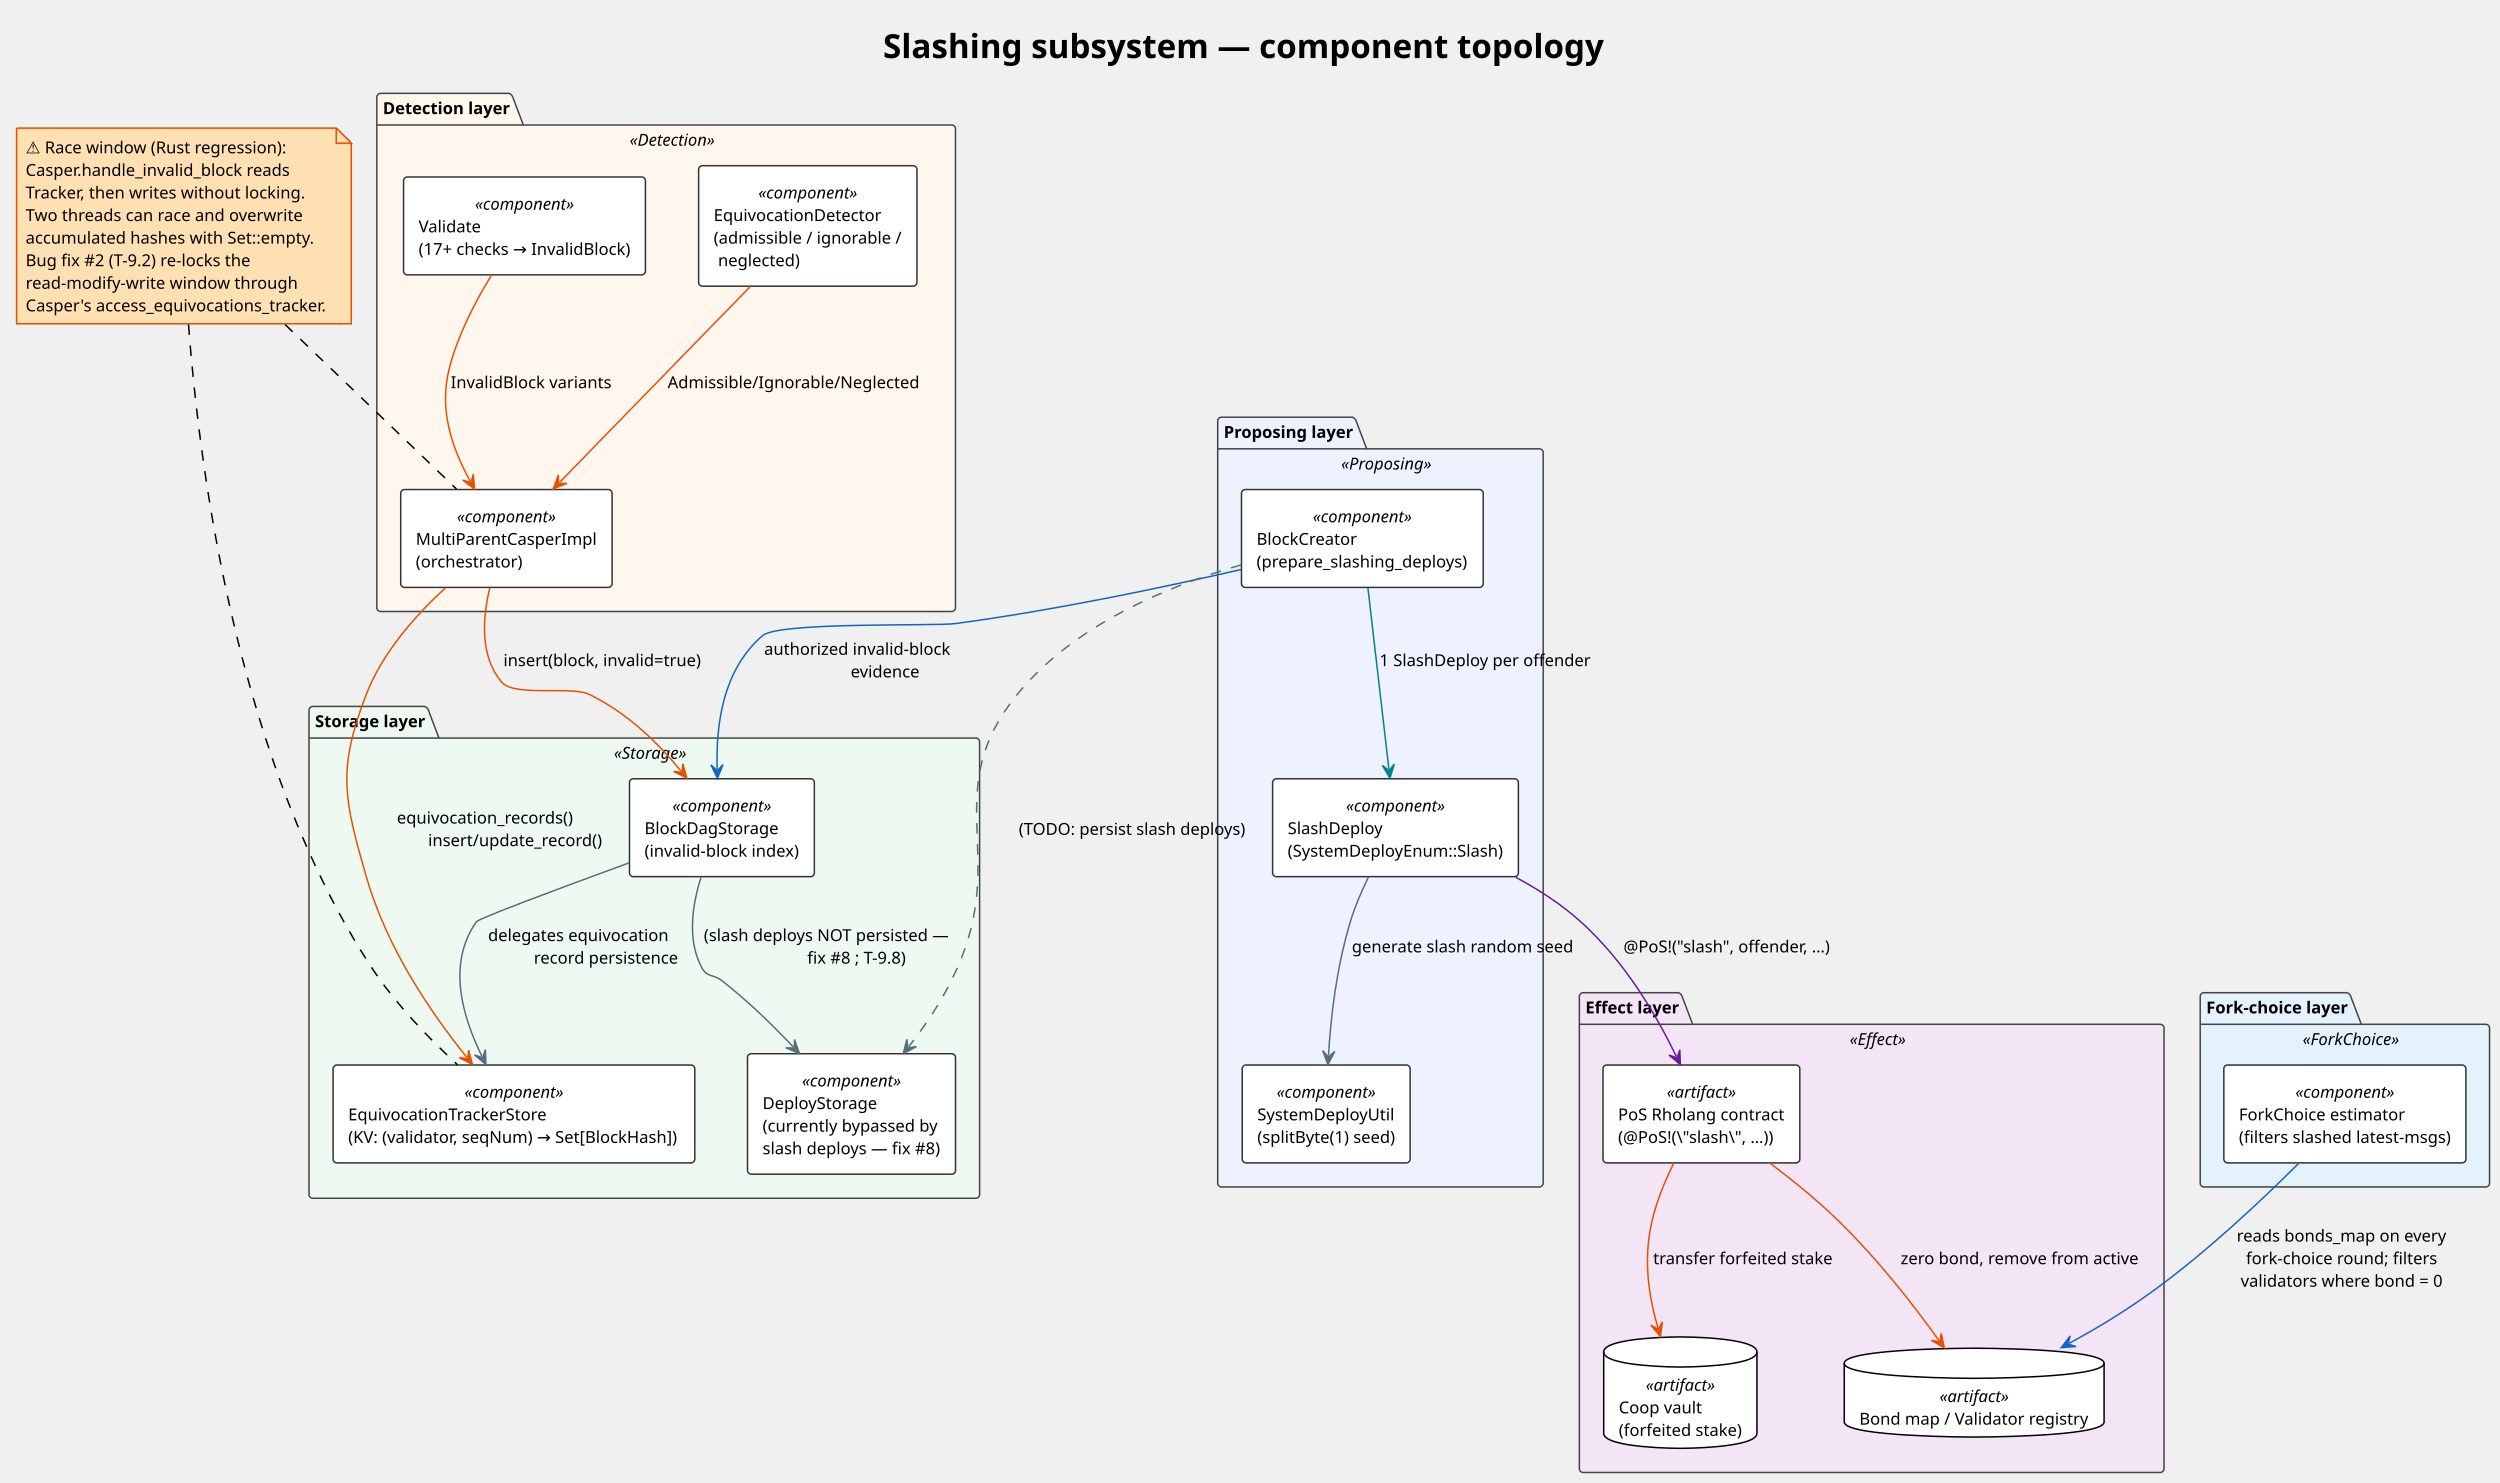
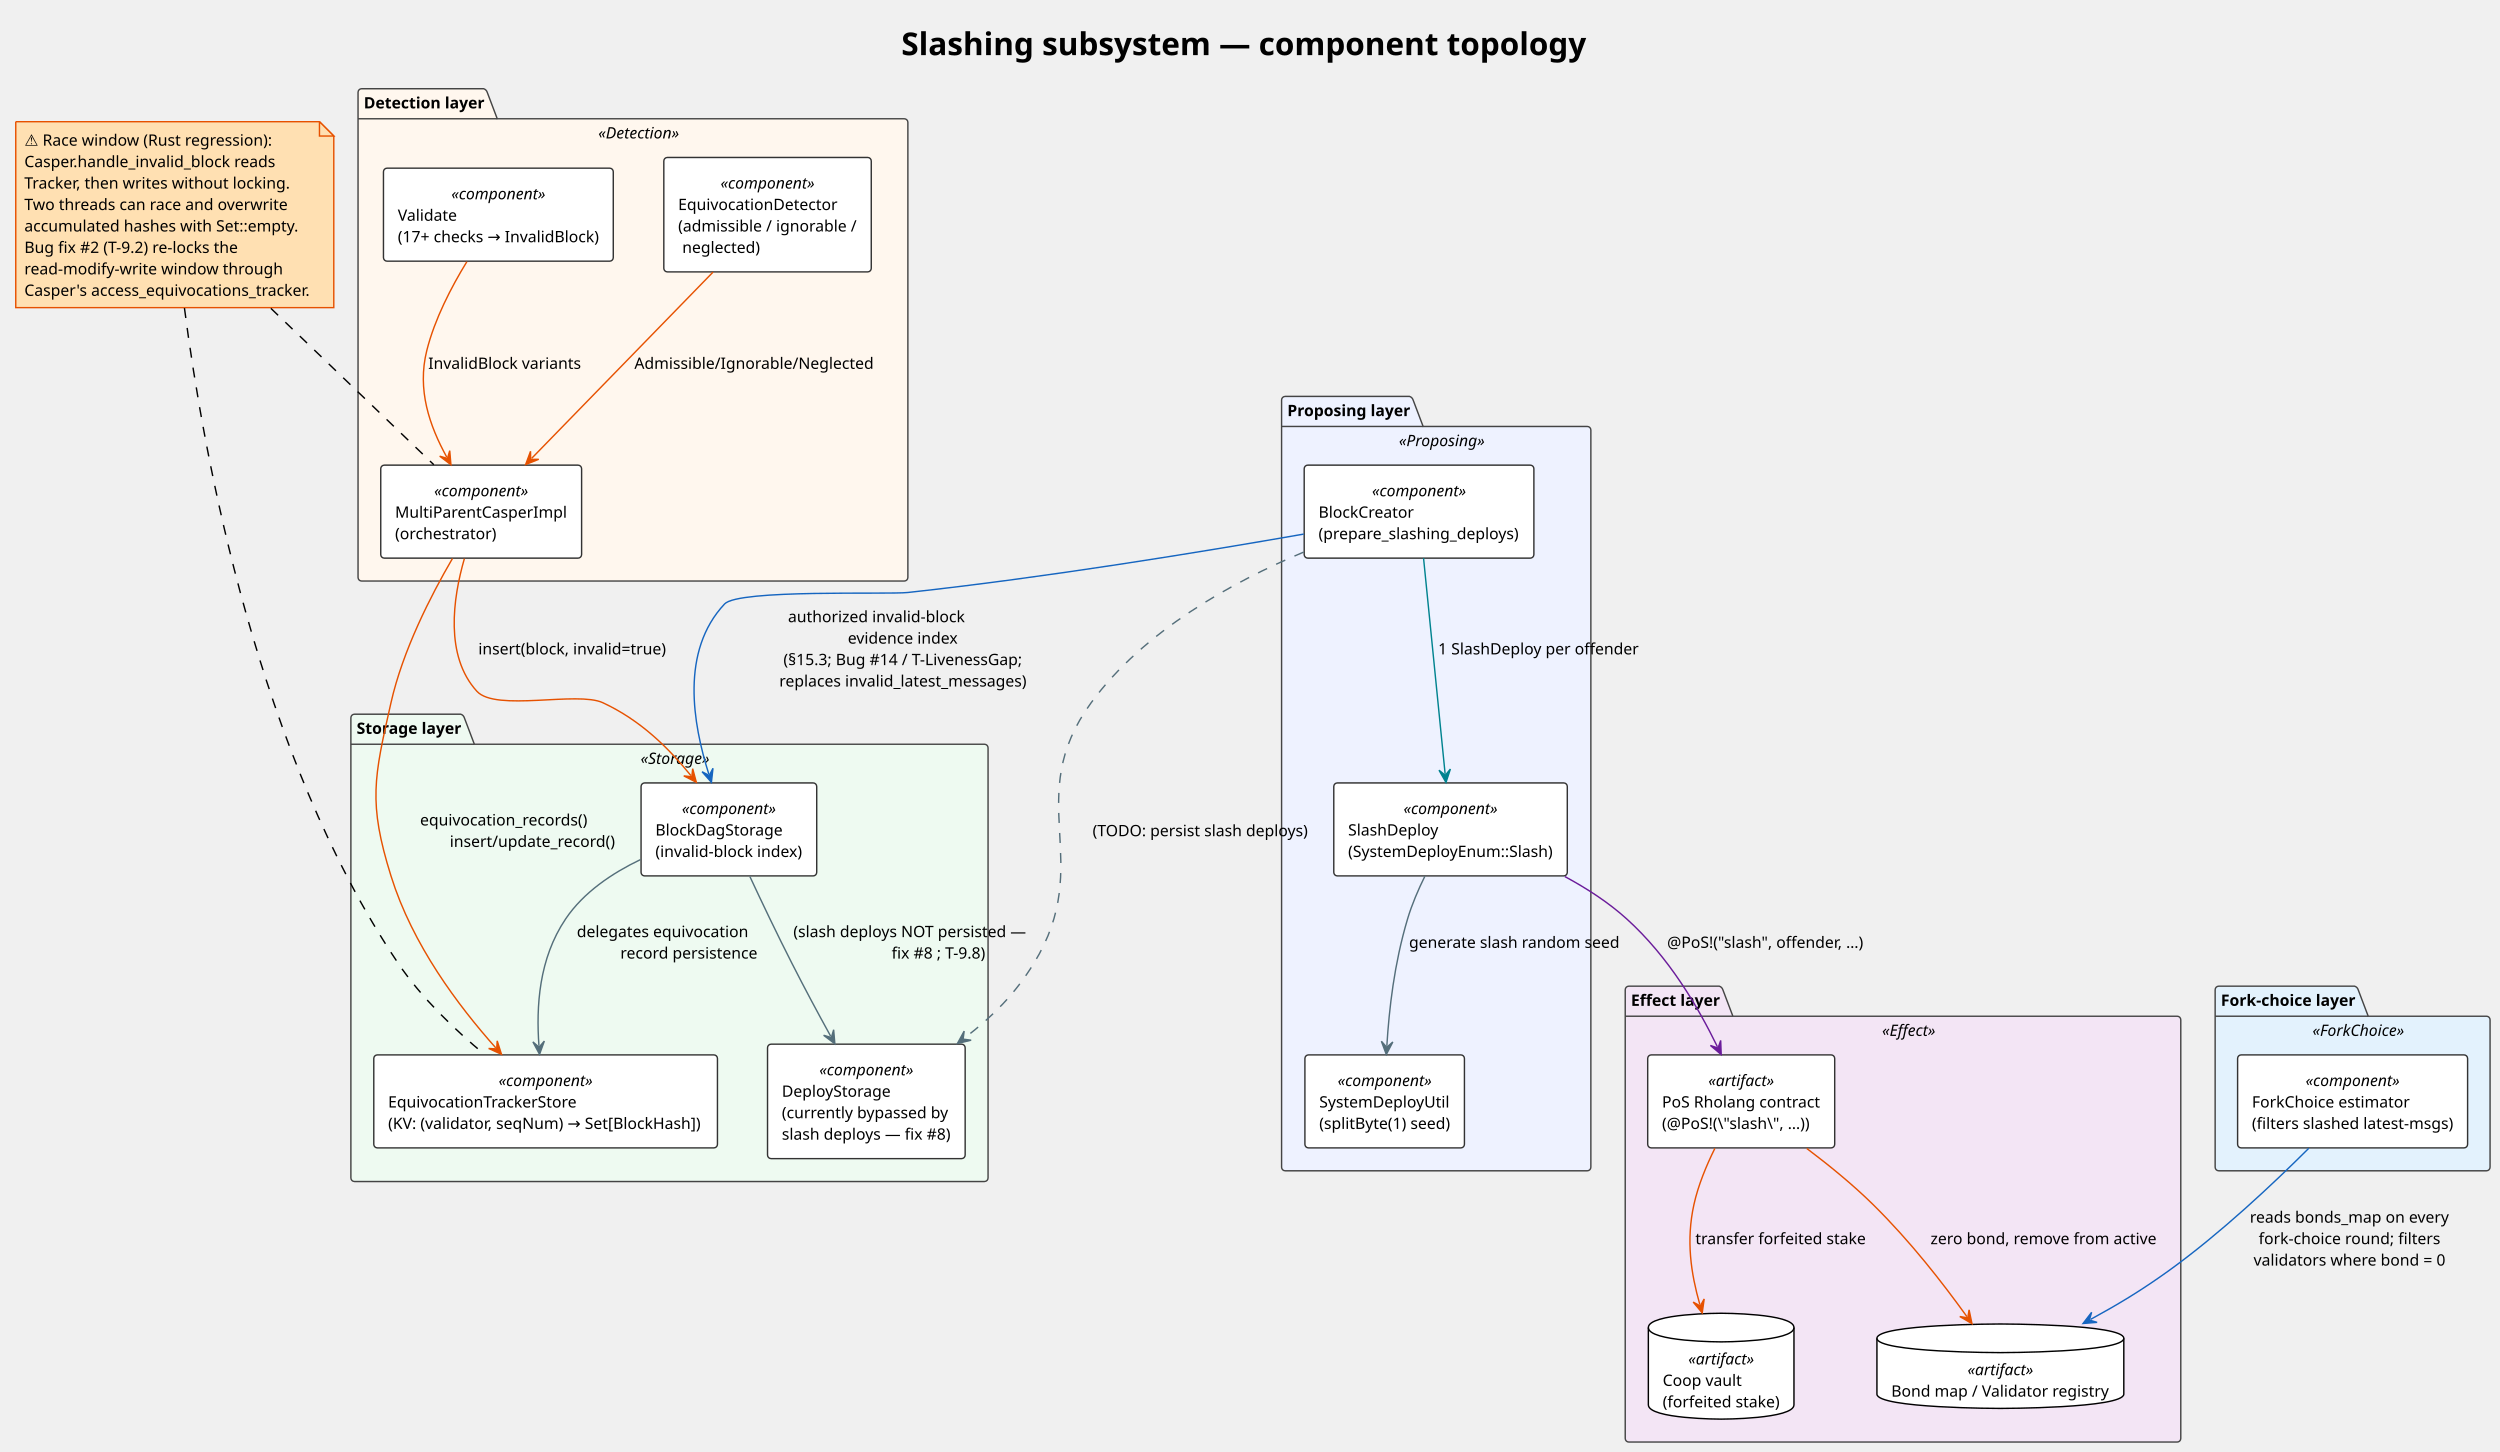
- <svg xmlns="http://www.w3.org/2000/svg" contentStyleType="text/css" data-diagram-type="DESCRIPTION" height="984px" preserveAspectRatio="none" style="width:1659px;height:984px;background:#FFFFFF;" version="1.1" viewBox="0 0 1659 984" width="1659px" zoomAndPan="magnify">
+ <svg xmlns="http://www.w3.org/2000/svg" contentStyleType="text/css" data-diagram-type="DESCRIPTION" height="1014px" preserveAspectRatio="none" style="width:1746px;height:1014px;background:#FFFFFF;" version="1.1" viewBox="0 0 1746 1014" width="1746px" zoomAndPan="magnify">
  <defs />
  <g>
    <g class="title" data-source-line="35">
-       <text fill="#000000" font-family="'sans-serif'" font-size="22" font-weight="bold" lengthAdjust="spacing" textLength="478.106" x="585.977" y="38.518">Slashing subsystem — component topology</text>
+       <text fill="#000000" font-family="'sans-serif'" font-size="22" font-weight="bold" lengthAdjust="spacing" textLength="478.106" x="629.477" y="38.518">Slashing subsystem — component topology</text>
    </g>
    <g class="cluster" data-qualified-name="Detection layer" data-source-line="44" id="ent0002">
      <path d="M252.56,61.964 L337.775,61.964 A3.75,3.75 0 0 1 340.275,64.464 L347.275,82.946 L631.56,82.946 A2.5,2.5 0 0 1 634.06,85.446 L634.06,403.294 A2.5,2.5 0 0 1 631.56,405.794 L252.56,405.794 A2.5,2.5 0 0 1 250.06,403.294 L250.06,64.464 A2.5,2.5 0 0 1 252.56,61.964" fill="#FFF7EE" style="stroke:#444444;stroke-width:1;" />
      <line style="stroke:#444444;stroke-width:1;" x1="250.06" x2="347.275" y1="82.946" y2="82.946" />
      <text fill="#000000" font-family="'sans-serif'" font-size="11" font-weight="bold" lengthAdjust="spacing" textLength="84.215" x="254.06" y="75.723">Detection layer</text>
      <text fill="#000000" font-family="'sans-serif'" font-size="11" font-style="italic" lengthAdjust="spacing" textLength="56.496" x="417.812" y="96.705">«Detection»</text>
    </g>
    <g class="cluster" data-qualified-name="Storage layer" data-source-line="50" id="ent0006">
-       <path d="M207.56,468.794 L281.786,468.794 A3.75,3.75 0 0 1 284.286,471.294 L291.286,489.776 L647.56,489.776 A2.5,2.5 0 0 1 650.06,492.276 L650.06,792.674 A2.5,2.5 0 0 1 647.56,795.174 L207.56,795.174 A2.5,2.5 0 0 1 205.06,792.674 L205.06,471.294 A2.5,2.5 0 0 1 207.56,468.794" fill="#EEFAF1" style="stroke:#444444;stroke-width:1;" />
-       <line style="stroke:#444444;stroke-width:1;" x1="205.06" x2="291.286" y1="489.776" y2="489.776" />
-       <text fill="#000000" font-family="'sans-serif'" font-size="11" font-weight="bold" lengthAdjust="spacing" textLength="73.227" x="209.06" y="482.553">Storage layer</text>
-       <text fill="#000000" font-family="'sans-serif'" font-size="11" font-style="italic" lengthAdjust="spacing" textLength="48.378" x="407.371" y="503.535">«Storage»</text>
+       <path d="M247.56,498.794 L321.786,498.794 A3.75,3.75 0 0 1 324.286,501.294 L331.286,519.776 L687.56,519.776 A2.5,2.5 0 0 1 690.06,522.276 L690.06,822.674 A2.5,2.5 0 0 1 687.56,825.174 L247.56,825.174 A2.5,2.5 0 0 1 245.06,822.674 L245.06,501.294 A2.5,2.5 0 0 1 247.56,498.794" fill="#EEFAF1" style="stroke:#444444;stroke-width:1;" />
+       <line style="stroke:#444444;stroke-width:1;" x1="245.06" x2="331.286" y1="519.776" y2="519.776" />
+       <text fill="#000000" font-family="'sans-serif'" font-size="11" font-weight="bold" lengthAdjust="spacing" textLength="73.227" x="249.06" y="512.553">Storage layer</text>
+       <text fill="#000000" font-family="'sans-serif'" font-size="11" font-style="italic" lengthAdjust="spacing" textLength="48.378" x="447.371" y="533.535">«Storage»</text>
    </g>
    <g class="cluster" data-qualified-name="Proposing layer" data-source-line="56" id="ent0010">
-       <path d="M810.56,276.854 L897.414,276.854 A3.75,3.75 0 0 1 899.914,279.354 L906.914,297.836 L1021.56,297.836 A2.5,2.5 0 0 1 1024.06,300.336 L1024.06,785.184 A2.5,2.5 0 0 1 1021.56,787.684 L810.56,787.684 A2.5,2.5 0 0 1 808.06,785.184 L808.06,279.354 A2.5,2.5 0 0 1 810.56,276.854" fill="#EEF2FF" style="stroke:#444444;stroke-width:1;" />
-       <line style="stroke:#444444;stroke-width:1;" x1="808.06" x2="906.914" y1="297.836" y2="297.836" />
-       <text fill="#000000" font-family="'sans-serif'" font-size="11" font-weight="bold" lengthAdjust="spacing" textLength="85.854" x="812.06" y="290.613">Proposing layer</text>
-       <text fill="#000000" font-family="'sans-serif'" font-size="11" font-style="italic" lengthAdjust="spacing" textLength="60.192" x="889.964" y="311.595">«Proposing»</text>
+       <path d="M897.56,276.854 L984.414,276.854 A3.75,3.75 0 0 1 986.914,279.354 L993.914,297.836 L1108.56,297.836 A2.5,2.5 0 0 1 1111.06,300.336 L1111.06,815.184 A2.5,2.5 0 0 1 1108.56,817.684 L897.56,817.684 A2.5,2.5 0 0 1 895.06,815.184 L895.06,279.354 A2.5,2.5 0 0 1 897.56,276.854" fill="#EEF2FF" style="stroke:#444444;stroke-width:1;" />
+       <line style="stroke:#444444;stroke-width:1;" x1="895.06" x2="993.914" y1="297.836" y2="297.836" />
+       <text fill="#000000" font-family="'sans-serif'" font-size="11" font-weight="bold" lengthAdjust="spacing" textLength="85.854" x="899.06" y="290.613">Proposing layer</text>
+       <text fill="#000000" font-family="'sans-serif'" font-size="11" font-style="italic" lengthAdjust="spacing" textLength="60.192" x="976.964" y="311.595">«Proposing»</text>
    </g>
    <g class="cluster" data-qualified-name="Effect layer" data-source-line="62" id="ent0014">
-       <path d="M1050.56,658.744 L1113.743,658.744 A3.75,3.75 0 0 1 1116.243,661.244 L1123.243,679.726 L1433.56,679.726 A2.5,2.5 0 0 1 1436.06,682.226 L1436.06,974.624 A2.5,2.5 0 0 1 1433.56,977.124 L1050.56,977.124 A2.5,2.5 0 0 1 1048.06,974.624 L1048.06,661.244 A2.5,2.5 0 0 1 1050.56,658.744" fill="#F3E5F5" style="stroke:#444444;stroke-width:1;" />
-       <line style="stroke:#444444;stroke-width:1;" x1="1048.06" x2="1123.243" y1="679.726" y2="679.726" />
-       <text fill="#000000" font-family="'sans-serif'" font-size="11" font-weight="bold" lengthAdjust="spacing" textLength="62.183" x="1052.06" y="672.503">Effect layer</text>
-       <text fill="#000000" font-family="'sans-serif'" font-size="11" font-style="italic" lengthAdjust="spacing" textLength="37.268" x="1227.426" y="693.485">«Effect»</text>
+       <path d="M1137.56,688.744 L1200.743,688.744 A3.75,3.75 0 0 1 1203.243,691.244 L1210.243,709.726 L1520.56,709.726 A2.5,2.5 0 0 1 1523.06,712.226 L1523.06,1004.624 A2.5,2.5 0 0 1 1520.56,1007.124 L1137.56,1007.124 A2.5,2.5 0 0 1 1135.06,1004.624 L1135.06,691.244 A2.5,2.5 0 0 1 1137.56,688.744" fill="#F3E5F5" style="stroke:#444444;stroke-width:1;" />
+       <line style="stroke:#444444;stroke-width:1;" x1="1135.06" x2="1210.243" y1="709.726" y2="709.726" />
+       <text fill="#000000" font-family="'sans-serif'" font-size="11" font-weight="bold" lengthAdjust="spacing" textLength="62.183" x="1139.06" y="702.503">Effect layer</text>
+       <text fill="#000000" font-family="'sans-serif'" font-size="11" font-style="italic" lengthAdjust="spacing" textLength="37.268" x="1314.426" y="723.485">«Effect»</text>
    </g>
    <g class="cluster" data-qualified-name="Fork-choice layer" data-source-line="68" id="ent0018">
-       <path d="M1462.56,658.744 L1557.455,658.744 A3.75,3.75 0 0 1 1559.955,661.244 L1566.955,679.726 L1649.56,679.726 A2.5,2.5 0 0 1 1652.06,682.226 L1652.06,785.184 A2.5,2.5 0 0 1 1649.56,787.684 L1462.56,787.684 A2.5,2.5 0 0 1 1460.06,785.184 L1460.06,661.244 A2.5,2.5 0 0 1 1462.56,658.744" fill="#E3F2FD" style="stroke:#444444;stroke-width:1;" />
-       <line style="stroke:#444444;stroke-width:1;" x1="1460.06" x2="1566.955" y1="679.726" y2="679.726" />
-       <text fill="#000000" font-family="'sans-serif'" font-size="11" font-weight="bold" lengthAdjust="spacing" textLength="93.895" x="1464.06" y="672.503">Fork-choice layer</text>
-       <text fill="#000000" font-family="'sans-serif'" font-size="11" font-style="italic" lengthAdjust="spacing" textLength="64.085" x="1528.017" y="693.485">«ForkChoice»</text>
+       <path d="M1549.56,688.744 L1644.455,688.744 A3.75,3.75 0 0 1 1646.955,691.244 L1653.955,709.726 L1736.56,709.726 A2.5,2.5 0 0 1 1739.06,712.226 L1739.06,815.184 A2.5,2.5 0 0 1 1736.56,817.684 L1549.56,817.684 A2.5,2.5 0 0 1 1547.06,815.184 L1547.06,691.244 A2.5,2.5 0 0 1 1549.56,688.744" fill="#E3F2FD" style="stroke:#444444;stroke-width:1;" />
+       <line style="stroke:#444444;stroke-width:1;" x1="1547.06" x2="1653.955" y1="709.726" y2="709.726" />
+       <text fill="#000000" font-family="'sans-serif'" font-size="11" font-weight="bold" lengthAdjust="spacing" textLength="93.895" x="1551.06" y="702.503">Fork-choice layer</text>
+       <text fill="#000000" font-family="'sans-serif'" font-size="11" font-style="italic" lengthAdjust="spacing" textLength="64.085" x="1615.017" y="723.485">«ForkChoice»</text>
    </g>
    <g class="entity" data-qualified-name="Detection layer.Validate" data-source-line="45" id="ent0003">
      <rect fill="#FFFFFF" height="64.946" rx="2.5" ry="2.5" style="stroke:#333333;stroke-width:1;" width="160.501" x="267.81" y="117.454" />
      <text fill="#000000" font-family="'sans-serif'" font-size="11" font-style="italic" lengthAdjust="spacing" textLength="65.736" x="315.193" y="139.213">«component»</text>
      <text fill="#000000" font-family="'sans-serif'" font-size="11" lengthAdjust="spacing" textLength="41.558" x="277.81" y="154.195">Validate</text>
      <text fill="#000000" font-family="'sans-serif'" font-size="11" lengthAdjust="spacing" textLength="140.501" x="277.81" y="169.177">(17+ checks → InvalidBlock)</text>
    </g>
    <g class="entity" data-qualified-name="Detection layer.Detector" data-source-line="46" id="ent0004">
      <rect fill="#FFFFFF" height="79.928" rx="2.5" ry="2.5" style="stroke:#333333;stroke-width:1;" width="144.882" x="463.61" y="109.964" />
      <text fill="#000000" font-family="'sans-serif'" font-size="11" font-style="italic" lengthAdjust="spacing" textLength="65.736" x="503.183" y="131.723">«component»</text>
      <text fill="#000000" font-family="'sans-serif'" font-size="11" lengthAdjust="spacing" textLength="111.33" x="473.61" y="146.705">EquivocationDetector</text>
      <text fill="#000000" font-family="'sans-serif'" font-size="11" lengthAdjust="spacing" textLength="124.882" x="473.61" y="161.687">(admissible / ignorable /</text>
      <text fill="#000000" font-family="'sans-serif'" font-size="11" lengthAdjust="spacing" textLength="54.329" x="476.47" y="176.669">neglected)</text>
    </g>
    <g class="entity" data-qualified-name="Detection layer.Casper" data-source-line="47" id="ent0005">
      <rect fill="#FFFFFF" height="64.946" rx="2.5" ry="2.5" style="stroke:#333333;stroke-width:1;" width="140.284" x="265.91" y="324.854" />
      <text fill="#000000" font-family="'sans-serif'" font-size="11" font-style="italic" lengthAdjust="spacing" textLength="65.736" x="303.184" y="346.613">«component»</text>
      <text fill="#000000" font-family="'sans-serif'" font-size="11" lengthAdjust="spacing" textLength="120.284" x="275.91" y="361.595">MultiParentCasperImpl</text>
      <text fill="#000000" font-family="'sans-serif'" font-size="11" lengthAdjust="spacing" textLength="71.203" x="275.91" y="376.577">(orchestrator)</text>
    </g>
    <g class="entity" data-qualified-name="Storage layer.DagStore" data-source-line="51" id="ent0007">
-       <rect fill="#FFFFFF" height="64.946" rx="2.5" ry="2.5" style="stroke:#333333;stroke-width:1;" width="122.673" x="417.72" y="516.794" />
-       <text fill="#000000" font-family="'sans-serif'" font-size="11" font-style="italic" lengthAdjust="spacing" textLength="65.736" x="446.189" y="538.553">«component»</text>
-       <text fill="#000000" font-family="'sans-serif'" font-size="11" lengthAdjust="spacing" textLength="89.11" x="427.72" y="553.535">BlockDagStorage</text>
-       <text fill="#000000" font-family="'sans-serif'" font-size="11" lengthAdjust="spacing" textLength="102.673" x="427.72" y="568.517">(invalid-block index)</text>
+       <rect fill="#FFFFFF" height="64.946" rx="2.5" ry="2.5" style="stroke:#333333;stroke-width:1;" width="122.673" x="447.72" y="546.794" />
+       <text fill="#000000" font-family="'sans-serif'" font-size="11" font-style="italic" lengthAdjust="spacing" textLength="65.736" x="476.189" y="568.553">«component»</text>
+       <text fill="#000000" font-family="'sans-serif'" font-size="11" lengthAdjust="spacing" textLength="89.11" x="457.72" y="583.535">BlockDagStorage</text>
+       <text fill="#000000" font-family="'sans-serif'" font-size="11" lengthAdjust="spacing" textLength="102.673" x="457.72" y="598.517">(invalid-block index)</text>
    </g>
    <g class="entity" data-qualified-name="Storage layer.Tracker" data-source-line="52" id="ent0008">
-       <rect fill="#FFFFFF" height="64.946" rx="2.5" ry="2.5" style="stroke:#333333;stroke-width:1;" width="240.019" x="221.05" y="706.744" />
-       <text fill="#000000" font-family="'sans-serif'" font-size="11" font-style="italic" lengthAdjust="spacing" textLength="65.736" x="308.192" y="728.503">«component»</text>
-       <text fill="#000000" font-family="'sans-serif'" font-size="11" lengthAdjust="spacing" textLength="132.615" x="231.05" y="743.485">EquivocationTrackerStore</text>
-       <text fill="#000000" font-family="'sans-serif'" font-size="11" lengthAdjust="spacing" textLength="220.019" x="231.05" y="758.467">(KV: (validator, seqNum) → Set[BlockHash])</text>
+       <rect fill="#FFFFFF" height="64.946" rx="2.5" ry="2.5" style="stroke:#333333;stroke-width:1;" width="240.019" x="261.05" y="736.744" />
+       <text fill="#000000" font-family="'sans-serif'" font-size="11" font-style="italic" lengthAdjust="spacing" textLength="65.736" x="348.192" y="758.503">«component»</text>
+       <text fill="#000000" font-family="'sans-serif'" font-size="11" lengthAdjust="spacing" textLength="132.615" x="271.05" y="773.485">EquivocationTrackerStore</text>
+       <text fill="#000000" font-family="'sans-serif'" font-size="11" lengthAdjust="spacing" textLength="220.019" x="271.05" y="788.467">(KV: (validator, seqNum) → Set[BlockHash])</text>
    </g>
    <g class="entity" data-qualified-name="Storage layer.DeployStore" data-source-line="53" id="ent0009">
-       <rect fill="#FFFFFF" height="79.928" rx="2.5" ry="2.5" style="stroke:#333333;stroke-width:1;" width="138.029" x="496.04" y="699.254" />
-       <text fill="#000000" font-family="'sans-serif'" font-size="11" font-style="italic" lengthAdjust="spacing" textLength="65.736" x="532.187" y="721.013">«component»</text>
-       <text fill="#000000" font-family="'sans-serif'" font-size="11" lengthAdjust="spacing" textLength="76.449" x="506.04" y="735.995">DeployStorage</text>
-       <text fill="#000000" font-family="'sans-serif'" font-size="11" lengthAdjust="spacing" textLength="116.797" x="506.04" y="750.977">(currently bypassed by</text>
-       <text fill="#000000" font-family="'sans-serif'" font-size="11" lengthAdjust="spacing" textLength="118.029" x="506.04" y="765.959">slash deploys — fix #8)</text>
+       <rect fill="#FFFFFF" height="79.928" rx="2.5" ry="2.5" style="stroke:#333333;stroke-width:1;" width="138.029" x="536.04" y="729.254" />
+       <text fill="#000000" font-family="'sans-serif'" font-size="11" font-style="italic" lengthAdjust="spacing" textLength="65.736" x="572.187" y="751.013">«component»</text>
+       <text fill="#000000" font-family="'sans-serif'" font-size="11" lengthAdjust="spacing" textLength="76.449" x="546.04" y="765.995">DeployStorage</text>
+       <text fill="#000000" font-family="'sans-serif'" font-size="11" lengthAdjust="spacing" textLength="116.797" x="546.04" y="780.977">(currently bypassed by</text>
+       <text fill="#000000" font-family="'sans-serif'" font-size="11" lengthAdjust="spacing" textLength="118.029" x="546.04" y="795.959">slash deploys — fix #8)</text>
    </g>
    <g class="entity" data-qualified-name="Proposing layer.Creator" data-source-line="57" id="ent0011">
-       <rect fill="#FFFFFF" height="64.946" rx="2.5" ry="2.5" style="stroke:#333333;stroke-width:1;" width="160.414" x="823.85" y="324.854" />
-       <text fill="#000000" font-family="'sans-serif'" font-size="11" font-style="italic" lengthAdjust="spacing" textLength="65.736" x="871.189" y="346.613">«component»</text>
-       <text fill="#000000" font-family="'sans-serif'" font-size="11" lengthAdjust="spacing" textLength="66.835" x="833.85" y="361.595">BlockCreator</text>
-       <text fill="#000000" font-family="'sans-serif'" font-size="11" lengthAdjust="spacing" textLength="140.414" x="833.85" y="376.577">(prepare_slashing_deploys)</text>
+       <rect fill="#FFFFFF" height="64.946" rx="2.5" ry="2.5" style="stroke:#333333;stroke-width:1;" width="160.414" x="910.85" y="324.854" />
+       <text fill="#000000" font-family="'sans-serif'" font-size="11" font-style="italic" lengthAdjust="spacing" textLength="65.736" x="958.189" y="346.613">«component»</text>
+       <text fill="#000000" font-family="'sans-serif'" font-size="11" lengthAdjust="spacing" textLength="66.835" x="920.85" y="361.595">BlockCreator</text>
+       <text fill="#000000" font-family="'sans-serif'" font-size="11" lengthAdjust="spacing" textLength="140.414" x="920.85" y="376.577">(prepare_slashing_deploys)</text>
    </g>
    <g class="entity" data-qualified-name="Proposing layer.SlashDep" data-source-line="58" id="ent0012">
-       <rect fill="#FFFFFF" height="64.946" rx="2.5" ry="2.5" style="stroke:#333333;stroke-width:1;" width="163.087" x="844.51" y="516.794" />
-       <text fill="#000000" font-family="'sans-serif'" font-size="11" font-style="italic" lengthAdjust="spacing" textLength="65.736" x="893.186" y="538.553">«component»</text>
-       <text fill="#000000" font-family="'sans-serif'" font-size="11" lengthAdjust="spacing" textLength="63.217" x="854.51" y="553.535">SlashDeploy</text>
-       <text fill="#000000" font-family="'sans-serif'" font-size="11" lengthAdjust="spacing" textLength="143.087" x="854.51" y="568.517">(SystemDeployEnum::Slash)</text>
+       <rect fill="#FFFFFF" height="64.946" rx="2.5" ry="2.5" style="stroke:#333333;stroke-width:1;" width="163.087" x="931.51" y="546.794" />
+       <text fill="#000000" font-family="'sans-serif'" font-size="11" font-style="italic" lengthAdjust="spacing" textLength="65.736" x="980.186" y="568.553">«component»</text>
+       <text fill="#000000" font-family="'sans-serif'" font-size="11" lengthAdjust="spacing" textLength="63.217" x="941.51" y="583.535">SlashDeploy</text>
+       <text fill="#000000" font-family="'sans-serif'" font-size="11" lengthAdjust="spacing" textLength="143.087" x="941.51" y="598.517">(SystemDeployEnum::Slash)</text>
    </g>
    <g class="entity" data-qualified-name="Proposing layer.SysDepUtil" data-source-line="59" id="ent0013">
-       <rect fill="#FFFFFF" height="64.946" rx="2.5" ry="2.5" style="stroke:#333333;stroke-width:1;" width="111.409" x="824.35" y="706.744" />
-       <text fill="#000000" font-family="'sans-serif'" font-size="11" font-style="italic" lengthAdjust="spacing" textLength="65.736" x="847.187" y="728.503">«component»</text>
-       <text fill="#000000" font-family="'sans-serif'" font-size="11" lengthAdjust="spacing" textLength="91.167" x="834.35" y="743.485">SystemDeployUtil</text>
-       <text fill="#000000" font-family="'sans-serif'" font-size="11" lengthAdjust="spacing" textLength="91.409" x="834.35" y="758.467">(splitByte(1) seed)</text>
+       <rect fill="#FFFFFF" height="64.946" rx="2.5" ry="2.5" style="stroke:#333333;stroke-width:1;" width="111.409" x="911.35" y="736.744" />
+       <text fill="#000000" font-family="'sans-serif'" font-size="11" font-style="italic" lengthAdjust="spacing" textLength="65.736" x="934.187" y="758.503">«component»</text>
+       <text fill="#000000" font-family="'sans-serif'" font-size="11" lengthAdjust="spacing" textLength="91.167" x="921.35" y="773.485">SystemDeployUtil</text>
+       <text fill="#000000" font-family="'sans-serif'" font-size="11" lengthAdjust="spacing" textLength="91.409" x="921.35" y="788.467">(splitByte(1) seed)</text>
    </g>
    <g class="entity" data-qualified-name="Effect layer.PoS" data-source-line="63" id="ent0015">
-       <rect fill="#FFFFFF" height="64.946" rx="2.5" ry="2.5" style="stroke:#333333;stroke-width:1;" width="130.604" x="1063.75" y="706.744" />
-       <text fill="#000000" font-family="'sans-serif'" font-size="11" font-style="italic" lengthAdjust="spacing" textLength="45.991" x="1106.057" y="728.503">«artifact»</text>
-       <text fill="#000000" font-family="'sans-serif'" font-size="11" lengthAdjust="spacing" textLength="110.604" x="1073.75" y="743.485">PoS Rholang contract</text>
-       <text fill="#000000" font-family="'sans-serif'" font-size="11" lengthAdjust="spacing" textLength="103.41" x="1073.75" y="758.467">(@PoS!(\"slash\", …))</text>
+       <rect fill="#FFFFFF" height="64.946" rx="2.5" ry="2.5" style="stroke:#333333;stroke-width:1;" width="130.604" x="1150.75" y="736.744" />
+       <text fill="#000000" font-family="'sans-serif'" font-size="11" font-style="italic" lengthAdjust="spacing" textLength="45.991" x="1193.057" y="758.503">«artifact»</text>
+       <text fill="#000000" font-family="'sans-serif'" font-size="11" lengthAdjust="spacing" textLength="110.604" x="1160.75" y="773.485">PoS Rholang contract</text>
+       <text fill="#000000" font-family="'sans-serif'" font-size="11" lengthAdjust="spacing" textLength="103.41" x="1160.75" y="788.467">(@PoS!(\"slash\", …))</text>
    </g>
    <g class="entity" data-qualified-name="Effect layer.Bonds" data-source-line="64" id="ent0016">
-       <path d="M1223.85,904.674 C1223.85,894.674 1310.057,894.674 1310.057,894.674 C1310.057,894.674 1396.265,894.674 1396.265,904.674 L1396.265,943.638 C1396.265,953.638 1310.057,953.638 1310.057,953.638 C1310.057,953.638 1223.85,953.638 1223.85,943.638 L1223.85,904.674" fill="#FFFFFF" style="stroke:#000000;stroke-width:1;" />
-       <path d="M1223.85,904.674 C1223.85,914.674 1310.057,914.674 1310.057,914.674 C1310.057,914.674 1396.265,914.674 1396.265,904.674" fill="none" style="stroke:#000000;stroke-width:1;" />
-       <text fill="#000000" font-family="'sans-serif'" font-size="11" font-style="italic" lengthAdjust="spacing" textLength="45.991" x="1287.062" y="930.433">«artifact»</text>
-       <text fill="#000000" font-family="'sans-serif'" font-size="11" lengthAdjust="spacing" textLength="152.415" x="1233.85" y="945.415">Bond map / Validator registry</text>
+       <path d="M1310.85,934.674 C1310.85,924.674 1397.057,924.674 1397.057,924.674 C1397.057,924.674 1483.265,924.674 1483.265,934.674 L1483.265,973.638 C1483.265,983.638 1397.057,983.638 1397.057,983.638 C1397.057,983.638 1310.85,983.638 1310.85,973.638 L1310.85,934.674" fill="#FFFFFF" style="stroke:#000000;stroke-width:1;" />
+       <path d="M1310.85,934.674 C1310.85,944.674 1397.057,944.674 1397.057,944.674 C1397.057,944.674 1483.265,944.674 1483.265,934.674" fill="none" style="stroke:#000000;stroke-width:1;" />
+       <text fill="#000000" font-family="'sans-serif'" font-size="11" font-style="italic" lengthAdjust="spacing" textLength="45.991" x="1374.062" y="960.433">«artifact»</text>
+       <text fill="#000000" font-family="'sans-serif'" font-size="11" lengthAdjust="spacing" textLength="152.415" x="1320.85" y="975.415">Bond map / Validator registry</text>
    </g>
    <g class="entity" data-qualified-name="Effect layer.Vault" data-source-line="65" id="ent0017">
-       <path d="M1064.21,897.174 C1064.21,887.174 1115.058,887.174 1115.058,887.174 C1115.058,887.174 1165.906,887.174 1165.906,897.174 L1165.906,951.12 C1165.906,961.12 1115.058,961.12 1115.058,961.12 C1115.058,961.12 1064.21,961.12 1064.21,951.12 L1064.21,897.174" fill="#FFFFFF" style="stroke:#000000;stroke-width:1;" />
-       <path d="M1064.21,897.174 C1064.21,907.174 1115.058,907.174 1115.058,907.174 C1115.058,907.174 1165.906,907.174 1165.906,897.174" fill="none" style="stroke:#000000;stroke-width:1;" />
-       <text fill="#000000" font-family="'sans-serif'" font-size="11" font-style="italic" lengthAdjust="spacing" textLength="45.991" x="1092.063" y="922.933">«artifact»</text>
-       <text fill="#000000" font-family="'sans-serif'" font-size="11" lengthAdjust="spacing" textLength="55.253" x="1074.21" y="937.915">Coop vault</text>
-       <text fill="#000000" font-family="'sans-serif'" font-size="11" lengthAdjust="spacing" textLength="81.696" x="1074.21" y="952.897">(forfeited stake)</text>
+       <path d="M1151.21,927.174 C1151.21,917.174 1202.058,917.174 1202.058,917.174 C1202.058,917.174 1252.906,917.174 1252.906,927.174 L1252.906,981.12 C1252.906,991.12 1202.058,991.12 1202.058,991.12 C1202.058,991.12 1151.21,991.12 1151.21,981.12 L1151.21,927.174" fill="#FFFFFF" style="stroke:#000000;stroke-width:1;" />
+       <path d="M1151.21,927.174 C1151.21,937.174 1202.058,937.174 1202.058,937.174 C1202.058,937.174 1252.906,937.174 1252.906,927.174" fill="none" style="stroke:#000000;stroke-width:1;" />
+       <text fill="#000000" font-family="'sans-serif'" font-size="11" font-style="italic" lengthAdjust="spacing" textLength="45.991" x="1179.063" y="952.933">«artifact»</text>
+       <text fill="#000000" font-family="'sans-serif'" font-size="11" lengthAdjust="spacing" textLength="55.253" x="1161.21" y="967.915">Coop vault</text>
+       <text fill="#000000" font-family="'sans-serif'" font-size="11" lengthAdjust="spacing" textLength="81.696" x="1161.21" y="982.897">(forfeited stake)</text>
    </g>
    <g class="entity" data-qualified-name="Fork-choice layer.FC" data-source-line="69" id="ent0019">
-       <rect fill="#FFFFFF" height="64.946" rx="2.5" ry="2.5" style="stroke:#333333;stroke-width:1;" width="160.634" x="1475.74" y="706.744" />
-       <text fill="#000000" font-family="'sans-serif'" font-size="11" font-style="italic" lengthAdjust="spacing" textLength="65.736" x="1523.189" y="728.503">«component»</text>
-       <text fill="#000000" font-family="'sans-serif'" font-size="11" lengthAdjust="spacing" textLength="110.274" x="1485.74" y="743.485">ForkChoice estimator</text>
-       <text fill="#000000" font-family="'sans-serif'" font-size="11" lengthAdjust="spacing" textLength="140.634" x="1485.74" y="758.467">(filters slashed latest-msgs)</text>
+       <rect fill="#FFFFFF" height="64.946" rx="2.5" ry="2.5" style="stroke:#333333;stroke-width:1;" width="160.634" x="1562.74" y="736.744" />
+       <text fill="#000000" font-family="'sans-serif'" font-size="11" font-style="italic" lengthAdjust="spacing" textLength="65.736" x="1610.189" y="758.503">«component»</text>
+       <text fill="#000000" font-family="'sans-serif'" font-size="11" lengthAdjust="spacing" textLength="110.274" x="1572.74" y="773.485">ForkChoice estimator</text>
+       <text fill="#000000" font-family="'sans-serif'" font-size="11" lengthAdjust="spacing" textLength="140.634" x="1572.74" y="788.467">(filters slashed latest-msgs)</text>
    </g>
    <g class="entity" data-qualified-name="RaceWindow" data-source-line="79" id="ent0024">
      <path d="M11,84.994 L11,214.849 L233.112,214.849 L233.112,94.994 L223.112,84.994 L11,84.994" fill="#FFE0B2" style="stroke:#E65100;stroke-width:1;" />
      <path d="M223.112,84.994 L223.112,94.994 L233.112,94.994 L223.112,84.994" fill="#FFE0B2" style="stroke:#E65100;stroke-width:1;" />
      <text fill="#000000" font-family="'sans-serif'" font-size="11" lengthAdjust="spacing" textLength="173.661" x="17" y="101.753">⚠ Race window (Rust regression):</text>
      <text fill="#000000" font-family="'sans-serif'" font-size="11" lengthAdjust="spacing" textLength="177.253" x="17" y="116.735">Casper.handle_invalid_block reads</text>
      <text fill="#000000" font-family="'sans-serif'" font-size="11" lengthAdjust="spacing" textLength="188.033" x="17" y="131.717">Tracker, then writes without locking.</text>
      <text fill="#000000" font-family="'sans-serif'" font-size="11" lengthAdjust="spacing" textLength="184.81" x="17" y="146.699">Two threads can race and overwrite</text>
      <text fill="#000000" font-family="'sans-serif'" font-size="11" lengthAdjust="spacing" textLength="191.795" x="17" y="161.681">accumulated hashes with Set::empty.</text>
      <text fill="#000000" font-family="'sans-serif'" font-size="11" lengthAdjust="spacing" textLength="149.819" x="17" y="176.662">Bug fix #2 (T-9.2) re-locks the</text>
      <text fill="#000000" font-family="'sans-serif'" font-size="11" lengthAdjust="spacing" textLength="181.301" x="17" y="191.644">read-modify-write window through</text>
      <text fill="#000000" font-family="'sans-serif'" font-size="11" lengthAdjust="spacing" textLength="201.112" x="17" y="206.626">Casper's access_equivocations_tracker.</text>
    </g>
    <g class="link" data-entity-1="ent0003" data-entity-2="ent0005" data-link-type="dependency" data-source-line="73" id="lnk20">
      <path d="M326.05,182.784 C315.32,200.264 303.56,222.804 298.06,244.854 C291.22,272.224 299.912,297.225 312.032,319.295" fill="none" id="Validate-to-Casper" style="stroke:#E65100;stroke-width:1;" />
      <polygon fill="#E65100" points="314.92,324.554,314.094,314.74,312.513,320.171,307.082,318.591,314.92,324.554" style="stroke:#E65100;stroke-width:1;" />
      <text fill="#000000" font-family="'sans-serif'" font-size="11" lengthAdjust="spacing" textLength="106.732" x="299.06" y="257.613">InvalidBlock variants</text>
    </g>
    <g class="link" data-entity-1="ent0004" data-entity-2="ent0005" data-link-type="dependency" data-source-line="74" id="lnk21">
      <path d="M497.97,190.044 C460,229.034 406.586,283.885 371.296,320.125" fill="none" id="Detector-to-Casper" style="stroke:#E65100;stroke-width:1;" />
      <polygon fill="#E65100" points="367.11,324.424,376.255,320.767,370.598,320.842,370.523,315.186,367.11,324.424" style="stroke:#E65100;stroke-width:1;" />
      <text fill="#000000" font-family="'sans-serif'" font-size="11" lengthAdjust="spacing" textLength="167.342" x="443.05" y="257.613">Admissible/Ignorable/Neglected</text>
    </g>
    <g class="link" data-entity-1="ent0005" data-entity-2="ent0007" data-link-type="dependency" data-source-line="75" id="lnk22">
-       <path d="M325.03,390.044 C320.16,410.364 318.39,435.974 333.06,452.794 C341.6,462.604 379.4,455.024 391.06,460.794 C416.92,473.604 436.005,492.343 451.955,511.703" fill="none" id="Casper-to-DagStore" style="stroke:#E65100;stroke-width:1;" />
-       <polygon fill="#E65100" points="455.77,516.334,453.135,506.844,452.591,512.475,446.96,511.931,455.77,516.334" style="stroke:#E65100;stroke-width:1;" />
-       <text fill="#000000" font-family="'sans-serif'" font-size="11" lengthAdjust="spacing" textLength="131.086" x="334.06" y="442.053">insert(block, invalid=true)</text>
+       <path d="M324.32,390.154 C316.25,418.164 310.61,458.214 333.06,482.794 C346.3,497.294 403.26,482.494 421.06,490.794 C447.41,503.094 466.664,522.081 482.544,541.691" fill="none" id="Casper-to-DagStore" style="stroke:#E65100;stroke-width:1;" />
+       <polygon fill="#E65100" points="486.32,546.354,483.765,536.842,483.173,542.468,477.548,541.877,486.32,546.354" style="stroke:#E65100;stroke-width:1;" />
+       <text fill="#000000" font-family="'sans-serif'" font-size="11" lengthAdjust="spacing" textLength="131.086" x="334.06" y="457.053">insert(block, invalid=true)</text>
    </g>
    <g class="link" data-entity-1="ent0005" data-entity-2="ent0008" data-link-type="dependency" data-source-line="76" id="lnk23">
-       <path d="M295.45,390.234 C275.58,408.494 253.7,433.234 243.06,460.794 C223.69,510.944 228.21,530.074 243.06,581.744 C256.73,629.344 285.843,671.788 309.753,701.688" fill="none" id="Casper-to-Tracker" style="stroke:#E65100;stroke-width:1;" />
-       <polygon fill="#E65100" points="313.5,706.374,311.003,696.847,310.377,702.469,304.755,701.843,313.5,706.374" style="stroke:#E65100;stroke-width:1;" />
-       <text fill="#000000" font-family="'sans-serif'" font-size="11" lengthAdjust="spacing" textLength="117.303" x="263.359" y="546.523">equivocation_records()</text>
-       <text fill="#000000" font-family="'sans-serif'" font-size="11" lengthAdjust="spacing" textLength="115.862" x="284.1" y="561.505">insert/update_record()</text>
+       <path d="M316,390.054 C300.85,416.014 281.3,454.274 273.06,490.794 C261.22,543.234 257.06,560.424 273.06,611.744 C288.13,660.114 319.976,702.248 346.246,731.828" fill="none" id="Casper-to-Tracker" style="stroke:#E65100;stroke-width:1;" />
+       <polygon fill="#E65100" points="350.23,736.314,347.245,726.929,346.91,732.576,341.263,732.241,350.23,736.314" style="stroke:#E65100;stroke-width:1;" />
+       <text fill="#000000" font-family="'sans-serif'" font-size="11" lengthAdjust="spacing" textLength="117.303" x="293.359" y="576.523">equivocation_records()</text>
+       <text fill="#000000" font-family="'sans-serif'" font-size="11" lengthAdjust="spacing" textLength="115.862" x="314.1" y="591.505">insert/update_record()</text>
    </g>
    <g class="link" data-entity-1="ent0024" data-entity-2="ent0005" data-link-type="association" data-source-line="88" id="lnk25">
      <path d="M189.18,215.354 C227.06,251.704 272.71,295.524 302.96,324.554" fill="none" id="RaceWindow-Casper" style="stroke:#000000;stroke-width:1;stroke-dasharray:7,7;" />
    </g>
    <g class="link" data-entity-1="ent0024" data-entity-2="ent0008" data-link-type="association" data-source-line="89" id="lnk26">
-       <path d="M125.09,215.264 C132.54,314.674 158.26,508.174 247.06,642.744 C262.69,666.424 284.77,689.224 303.6,706.594" fill="none" id="RaceWindow-Tracker" style="stroke:#000000;stroke-width:1;stroke-dasharray:7,7;" />
+       <path d="M128.82,215.154 C142.35,319.144 180.32,527.384 278.06,672.744 C294.31,696.924 317.84,719.334 338.3,736.354" fill="none" id="RaceWindow-Tracker" style="stroke:#000000;stroke-width:1;stroke-dasharray:7,7;" />
    </g>
    <g class="link" data-entity-1="ent0007" data-entity-2="ent0008" data-link-type="dependency" data-source-line="92" id="lnk27">
-       <path d="M417.35,572.634 C371.88,589.254 317.65,609.444 316.06,611.744 C296.7,639.724 306.525,673.669 319.825,701.009" fill="none" id="DagStore-to-Tracker" style="stroke:#546E7A;stroke-width:1;" />
-       <polygon fill="#546E7A" points="322.45,706.404,322.11,696.561,320.263,701.908,314.916,700.061,322.45,706.404" style="stroke:#546E7A;stroke-width:1;" />
-       <text fill="#000000" font-family="'sans-serif'" font-size="11" lengthAdjust="spacing" textLength="119.811" x="323.841" y="624.503">delegates equivocation</text>
-       <text fill="#000000" font-family="'sans-serif'" font-size="11" lengthAdjust="spacing" textLength="96.194" x="354.24" y="639.485">record persistence</text>
+       <path d="M447.36,600.304 C427.57,609.774 407.56,623.194 395.06,641.744 C376.28,669.584 374.444,702.969 376.394,730.359" fill="none" id="DagStore-to-Tracker" style="stroke:#546E7A;stroke-width:1;" />
+       <polygon fill="#546E7A" points="376.82,736.344,380.171,727.083,376.465,731.357,372.191,727.651,376.82,736.344" style="stroke:#546E7A;stroke-width:1;" />
+       <text fill="#000000" font-family="'sans-serif'" font-size="11" lengthAdjust="spacing" textLength="119.811" x="402.841" y="654.503">delegates equivocation</text>
+       <text fill="#000000" font-family="'sans-serif'" font-size="11" lengthAdjust="spacing" textLength="96.194" x="433.24" y="669.485">record persistence</text>
    </g>
    <g class="link" data-entity-1="ent0007" data-entity-2="ent0009" data-link-type="dependency" data-source-line="93" id="lnk28">
-       <path d="M465.24,582.054 C459.29,600.784 455.77,624.344 466.06,642.744 C469.37,648.664 473.75,646.514 479.06,650.744 C497.21,665.204 511.383,678.85 526.393,694.76" fill="none" id="DagStore-to-DeployStore" style="stroke:#546E7A;stroke-width:1;" />
-       <polygon fill="#546E7A" points="530.51,699.124,527.243,689.833,527.079,695.487,521.424,695.323,530.51,699.124" style="stroke:#546E7A;stroke-width:1;" />
-       <text fill="#000000" font-family="'sans-serif'" font-size="11" lengthAdjust="spacing" textLength="163.085" x="467.06" y="624.503">(slash deploys NOT persisted —</text>
-       <text fill="#000000" font-family="'sans-serif'" font-size="11" lengthAdjust="spacing" textLength="65.856" x="535.694" y="639.485">fix #8 ; T-9.8)</text>
+       <path d="M523.7,612.144 C532.06,630.074 542.88,652.784 553.06,672.744 C562.57,691.404 570.714,706.579 580.164,723.729" fill="none" id="DagStore-to-DeployStore" style="stroke:#546E7A;stroke-width:1;" />
+       <polygon fill="#546E7A" points="583.06,728.984,582.22,719.171,580.647,724.605,575.213,723.032,583.06,728.984" style="stroke:#546E7A;stroke-width:1;" />
+       <text fill="#000000" font-family="'sans-serif'" font-size="11" lengthAdjust="spacing" textLength="163.085" x="554.06" y="654.503">(slash deploys NOT persisted —</text>
+       <text fill="#000000" font-family="'sans-serif'" font-size="11" lengthAdjust="spacing" textLength="65.856" x="622.694" y="669.485">fix #8 ; T-9.8)</text>
    </g>
    <g class="link" data-entity-1="ent0011" data-entity-2="ent0007" data-link-type="dependency" data-source-line="96" id="lnk29">
-       <path d="M823.63,377.934 C770.21,390.184 698.33,405.224 634.06,413.794 C619.93,415.684 516.85,412.494 506.06,421.794 C479.36,444.814 475.082,481.166 475.902,510.486" fill="none" id="Creator-to-DagStore" style="stroke:#1565C0;stroke-width:1;" />
-       <polygon fill="#1565C0" points="476.07,516.484,479.817,507.376,475.93,511.486,471.82,507.599,476.07,516.484" style="stroke:#1565C0;stroke-width:1;" />
-       <text fill="#000000" font-family="'sans-serif'" font-size="11" lengthAdjust="spacing" textLength="123.562" x="507.06" y="434.553">authorized invalid-block</text>
-       <text fill="#000000" font-family="'sans-serif'" font-size="11" lengthAdjust="spacing" textLength="45.881" x="564.491" y="449.535">evidence</text>
+       <path d="M910.52,373.004 C838.34,385.634 729.46,403.424 634.06,413.794 C619.89,415.334 515.81,411.414 506.06,421.794 C475.08,454.764 483.859,505.324 495.039,540.634" fill="none" id="Creator-to-DagStore" style="stroke:#1565C0;stroke-width:1;" />
+       <polygon fill="#1565C0" points="496.85,546.354,497.947,536.567,495.341,541.587,490.32,538.981,496.85,546.354" style="stroke:#1565C0;stroke-width:1;" />
+       <text fill="#000000" font-family="'sans-serif'" font-size="11" lengthAdjust="spacing" textLength="123.562" x="550.317" y="434.553">authorized invalid-block</text>
+       <text fill="#000000" font-family="'sans-serif'" font-size="11" lengthAdjust="spacing" textLength="77.164" x="592.106" y="449.535">evidence index</text>
+       <text fill="#000000" font-family="'sans-serif'" font-size="11" lengthAdjust="spacing" textLength="167.133" x="547.122" y="464.517">(§15.3; Bug #14 / T-LivenessGap;</text>
+       <text fill="#000000" font-family="'sans-serif'" font-size="11" lengthAdjust="spacing" textLength="172.897" x="544.24" y="479.499">replaces invalid_latest_messages)</text>
    </g>
    <g class="link" data-entity-1="ent0011" data-entity-2="ent0012" data-link-type="dependency" data-source-line="97" id="lnk30">
-       <path d="M907.74,390.114 C911.8,425.174 917.611,475.304 921.671,510.414" fill="none" id="Creator-to-SlashDep" style="stroke:#00838F;stroke-width:1;" />
-       <polygon fill="#00838F" points="922.36,516.374,925.3,506.974,921.786,511.407,917.353,507.893,922.36,516.374" style="stroke:#00838F;stroke-width:1;" />
-       <text fill="#000000" font-family="'sans-serif'" font-size="11" lengthAdjust="spacing" textLength="140.337" x="915.4" y="442.053">1 SlashDeploy per offender</text>
+       <path d="M994.21,389.834 C998.38,431.524 1005.093,498.644 1009.274,540.484" fill="none" id="Creator-to-SlashDep" style="stroke:#00838F;stroke-width:1;" />
+       <polygon fill="#00838F" points="1009.87,546.454,1012.956,537.101,1009.373,541.479,1004.995,537.896,1009.87,546.454" style="stroke:#00838F;stroke-width:1;" />
+       <text fill="#000000" font-family="'sans-serif'" font-size="11" lengthAdjust="spacing" textLength="140.337" x="1004.37" y="457.053">1 SlashDeploy per offender</text>
    </g>
    <g class="link" data-entity-1="ent0012" data-entity-2="ent0013" data-link-type="dependency" data-source-line="98" id="lnk31">
-       <path d="M908.11,582.004 C903.52,591.334 899.04,601.724 896.06,611.744 C886.69,643.134 883.182,674.506 881.572,700.446" fill="none" id="SlashDep-to-SysDepUtil" style="stroke:#546E7A;stroke-width:1;" />
-       <polygon fill="#546E7A" points="881.2,706.434,885.75,697.699,881.51,701.444,877.765,697.204,881.2,706.434" style="stroke:#546E7A;stroke-width:1;" />
-       <text fill="#000000" font-family="'sans-serif'" font-size="11" lengthAdjust="spacing" textLength="147.443" x="897.06" y="632.003">generate slash random seed</text>
+       <path d="M995.11,612.004 C990.52,621.334 986.04,631.724 983.06,641.744 C973.69,673.134 970.182,704.506 968.572,730.446" fill="none" id="SlashDep-to-SysDepUtil" style="stroke:#546E7A;stroke-width:1;" />
+       <polygon fill="#546E7A" points="968.2,736.434,972.75,727.699,968.51,731.444,964.765,727.204,968.2,736.434" style="stroke:#546E7A;stroke-width:1;" />
+       <text fill="#000000" font-family="'sans-serif'" font-size="11" lengthAdjust="spacing" textLength="147.443" x="984.06" y="662.003">generate slash random seed</text>
    </g>
    <g class="link" data-entity-1="ent0011" data-entity-2="ent0009" data-link-type="dependency" data-source-line="99" id="lnk32">
-       <path d="M823.54,374.874 C773.6,389.284 712.11,415.274 675.06,460.794 C622.79,525.004 669.16,567.294 635.06,642.744 C626,662.784 615.979,678.02 603.089,694.48" fill="none" id="Creator-to-DeployStore" style="stroke:#546E7A;stroke-width:1;stroke-dasharray:7,7;" />
-       <polygon fill="#546E7A" points="599.39,699.204,608.088,694.585,602.473,695.268,601.79,689.652,599.39,699.204" style="stroke:#546E7A;stroke-width:1;" />
-       <text fill="#000000" font-family="'sans-serif'" font-size="11" lengthAdjust="spacing" textLength="150.765" x="676.06" y="554.023">(TODO: persist slash deploys)</text>
+       <path d="M910.47,385.584 C860.34,406.644 798.65,440.744 762.06,490.794 C713.19,557.634 765.43,602.214 722.06,672.744 C708.66,694.514 693.26,709.901 673.43,725.121" fill="none" id="Creator-to-DeployStore" style="stroke:#546E7A;stroke-width:1;stroke-dasharray:7,7;" />
+       <polygon fill="#546E7A" points="668.67,728.774,678.245,726.467,672.636,725.73,673.374,720.121,668.67,728.774" style="stroke:#546E7A;stroke-width:1;" />
+       <text fill="#000000" font-family="'sans-serif'" font-size="11" lengthAdjust="spacing" textLength="150.765" x="763.06" y="584.023">(TODO: persist slash deploys)</text>
    </g>
    <g class="link" data-entity-1="ent0012" data-entity-2="ent0015" data-link-type="dependency" data-source-line="102" id="lnk33">
-       <path d="M1005.9,582.194 C1021.21,590.444 1036.4,600.294 1049.06,611.744 C1078.64,638.494 1098.882,673.24 1112.452,701.09" fill="none" id="SlashDep-to-PoS" style="stroke:#6A1B9A;stroke-width:1;" />
-       <polygon fill="#6A1B9A" points="1115.08,706.484,1114.734,696.641,1112.89,701.989,1107.542,700.145,1115.08,706.484" style="stroke:#6A1B9A;stroke-width:1;" />
-       <text fill="#000000" font-family="'sans-serif'" font-size="11" lengthAdjust="spacing" textLength="139.171" x="1077.32" y="632.003">@PoS!("slash", offender, …)</text>
+       <path d="M1092.9,612.194 C1108.21,620.444 1123.4,630.294 1136.06,641.744 C1165.64,668.494 1185.882,703.24 1199.452,731.09" fill="none" id="SlashDep-to-PoS" style="stroke:#6A1B9A;stroke-width:1;" />
+       <polygon fill="#6A1B9A" points="1202.08,736.484,1201.734,726.641,1199.89,731.989,1194.542,730.145,1202.08,736.484" style="stroke:#6A1B9A;stroke-width:1;" />
+       <text fill="#000000" font-family="'sans-serif'" font-size="11" lengthAdjust="spacing" textLength="139.171" x="1164.32" y="662.003">@PoS!("slash", offender, …)</text>
    </g>
    <g class="link" data-entity-1="ent0015" data-entity-2="ent0016" data-link-type="dependency" data-source-line="103" id="lnk34">
-       <path d="M1174.84,772.084 C1190.19,783.654 1206.98,797.304 1221.06,811.174 C1247.41,837.154 1269.725,865.954 1286.715,889.564" fill="none" id="PoS-to-Bonds" style="stroke:#E65100;stroke-width:1;" />
-       <polygon fill="#E65100" points="1290.22,894.434,1288.21,884.793,1287.3,890.376,1281.716,889.465,1290.22,894.434" style="stroke:#E65100;stroke-width:1;" />
-       <text fill="#000000" font-family="'sans-serif'" font-size="11" lengthAdjust="spacing" textLength="158.74" x="1261.25" y="838.933">zero bond, remove from active</text>
+       <path d="M1261.84,802.084 C1277.19,813.654 1293.98,827.304 1308.06,841.174 C1334.41,867.154 1356.725,895.954 1373.715,919.564" fill="none" id="PoS-to-Bonds" style="stroke:#E65100;stroke-width:1;" />
+       <polygon fill="#E65100" points="1377.22,924.434,1375.21,914.793,1374.3,920.376,1368.716,919.465,1377.22,924.434" style="stroke:#E65100;stroke-width:1;" />
+       <text fill="#000000" font-family="'sans-serif'" font-size="11" lengthAdjust="spacing" textLength="158.74" x="1348.25" y="868.933">zero bond, remove from active</text>
    </g>
    <g class="link" data-entity-1="ent0015" data-entity-2="ent0017" data-link-type="dependency" data-source-line="104" id="lnk35">
-       <path d="M1110.67,772.024 C1104.78,783.904 1099.02,797.784 1096.06,811.174 C1090.5,836.304 1093.904,859.144 1100.184,881.154" fill="none" id="PoS-to-Vault" style="stroke:#E65100;stroke-width:1;" />
-       <polygon fill="#E65100" points="1101.83,886.924,1103.207,877.172,1100.458,882.116,1095.514,879.367,1101.83,886.924" style="stroke:#E65100;stroke-width:1;" />
-       <text fill="#000000" font-family="'sans-serif'" font-size="11" lengthAdjust="spacing" textLength="119.239" x="1097.06" y="838.933">transfer forfeited stake</text>
+       <path d="M1197.67,802.024 C1191.78,813.904 1186.02,827.784 1183.06,841.174 C1177.5,866.304 1180.904,889.144 1187.184,911.154" fill="none" id="PoS-to-Vault" style="stroke:#E65100;stroke-width:1;" />
+       <polygon fill="#E65100" points="1188.83,916.924,1190.207,907.172,1187.458,912.116,1182.514,909.367,1188.83,916.924" style="stroke:#E65100;stroke-width:1;" />
+       <text fill="#000000" font-family="'sans-serif'" font-size="11" lengthAdjust="spacing" textLength="119.239" x="1184.06" y="868.933">transfer forfeited stake</text>
    </g>
    <g class="link" data-entity-1="ent0019" data-entity-2="ent0016" data-link-type="dependency" data-source-line="110" id="lnk36">
-       <path d="M1525.46,771.944 C1500.57,796.794 1463.82,831.374 1428.06,857.174 C1409.31,870.704 1392.79,880.726 1373.07,891.456" fill="none" id="FC-to-Bonds" style="stroke:#1565C0;stroke-width:1;" />
-       <polygon fill="#1565C0" points="1367.8,894.324,1377.617,893.536,1372.192,891.934,1373.794,886.509,1367.8,894.324" style="stroke:#1565C0;stroke-width:1;" />
-       <text fill="#000000" font-family="'sans-serif'" font-size="11" lengthAdjust="spacing" textLength="139.49" x="1484.26" y="823.933">reads bonds_map on every</text>
-       <text fill="#000000" font-family="'sans-serif'" font-size="11" lengthAdjust="spacing" textLength="127.126" x="1490.442" y="838.915">fork-choice round; filters</text>
-       <text fill="#000000" font-family="'sans-serif'" font-size="11" lengthAdjust="spacing" textLength="134.21" x="1486.9" y="853.897">validators where bond = 0</text>
+       <path d="M1612.46,801.944 C1587.57,826.794 1550.82,861.374 1515.06,887.174 C1496.31,900.704 1479.79,910.726 1460.07,921.456" fill="none" id="FC-to-Bonds" style="stroke:#1565C0;stroke-width:1;" />
+       <polygon fill="#1565C0" points="1454.8,924.324,1464.617,923.536,1459.192,921.934,1460.794,916.509,1454.8,924.324" style="stroke:#1565C0;stroke-width:1;" />
+       <text fill="#000000" font-family="'sans-serif'" font-size="11" lengthAdjust="spacing" textLength="139.49" x="1571.26" y="853.933">reads bonds_map on every</text>
+       <text fill="#000000" font-family="'sans-serif'" font-size="11" lengthAdjust="spacing" textLength="127.126" x="1577.442" y="868.915">fork-choice round; filters</text>
+       <text fill="#000000" font-family="'sans-serif'" font-size="11" lengthAdjust="spacing" textLength="134.21" x="1573.9" y="883.897">validators where bond = 0</text>
    </g>
  </g>
</svg>
